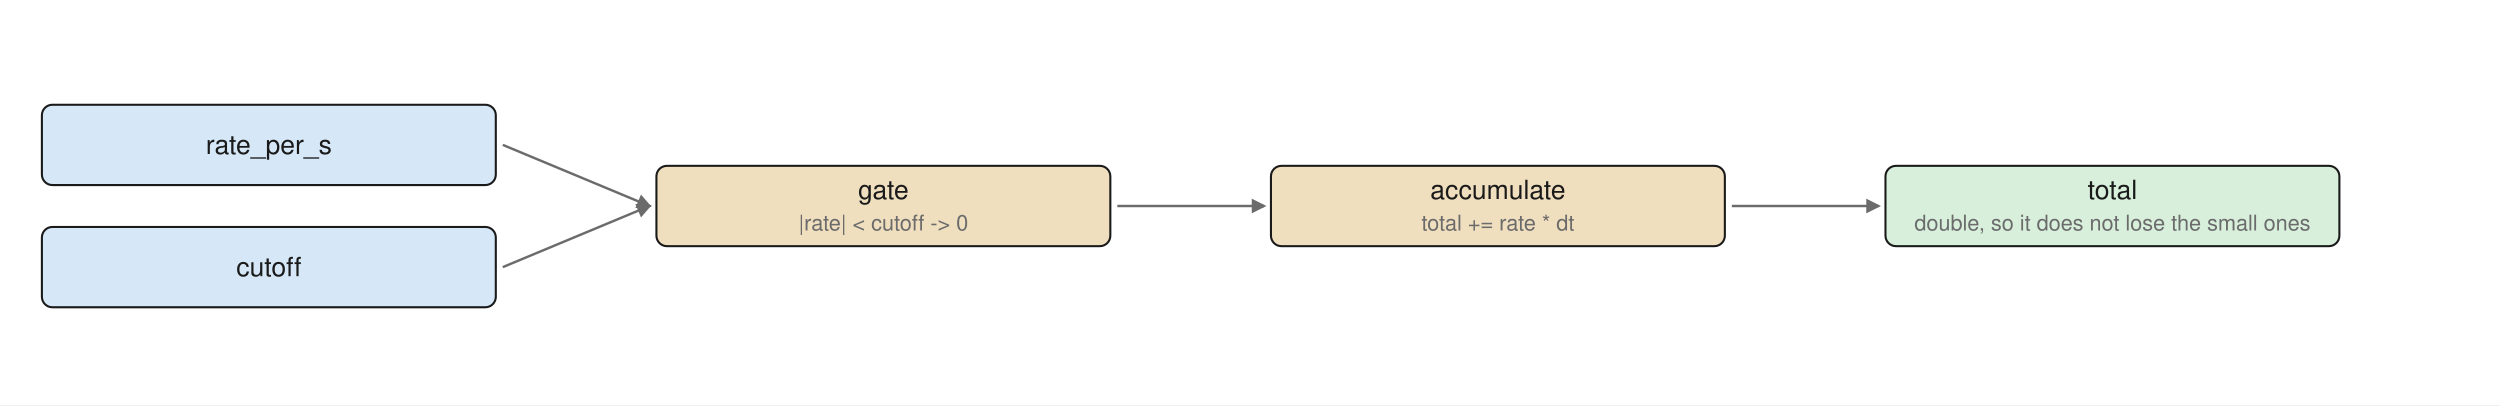
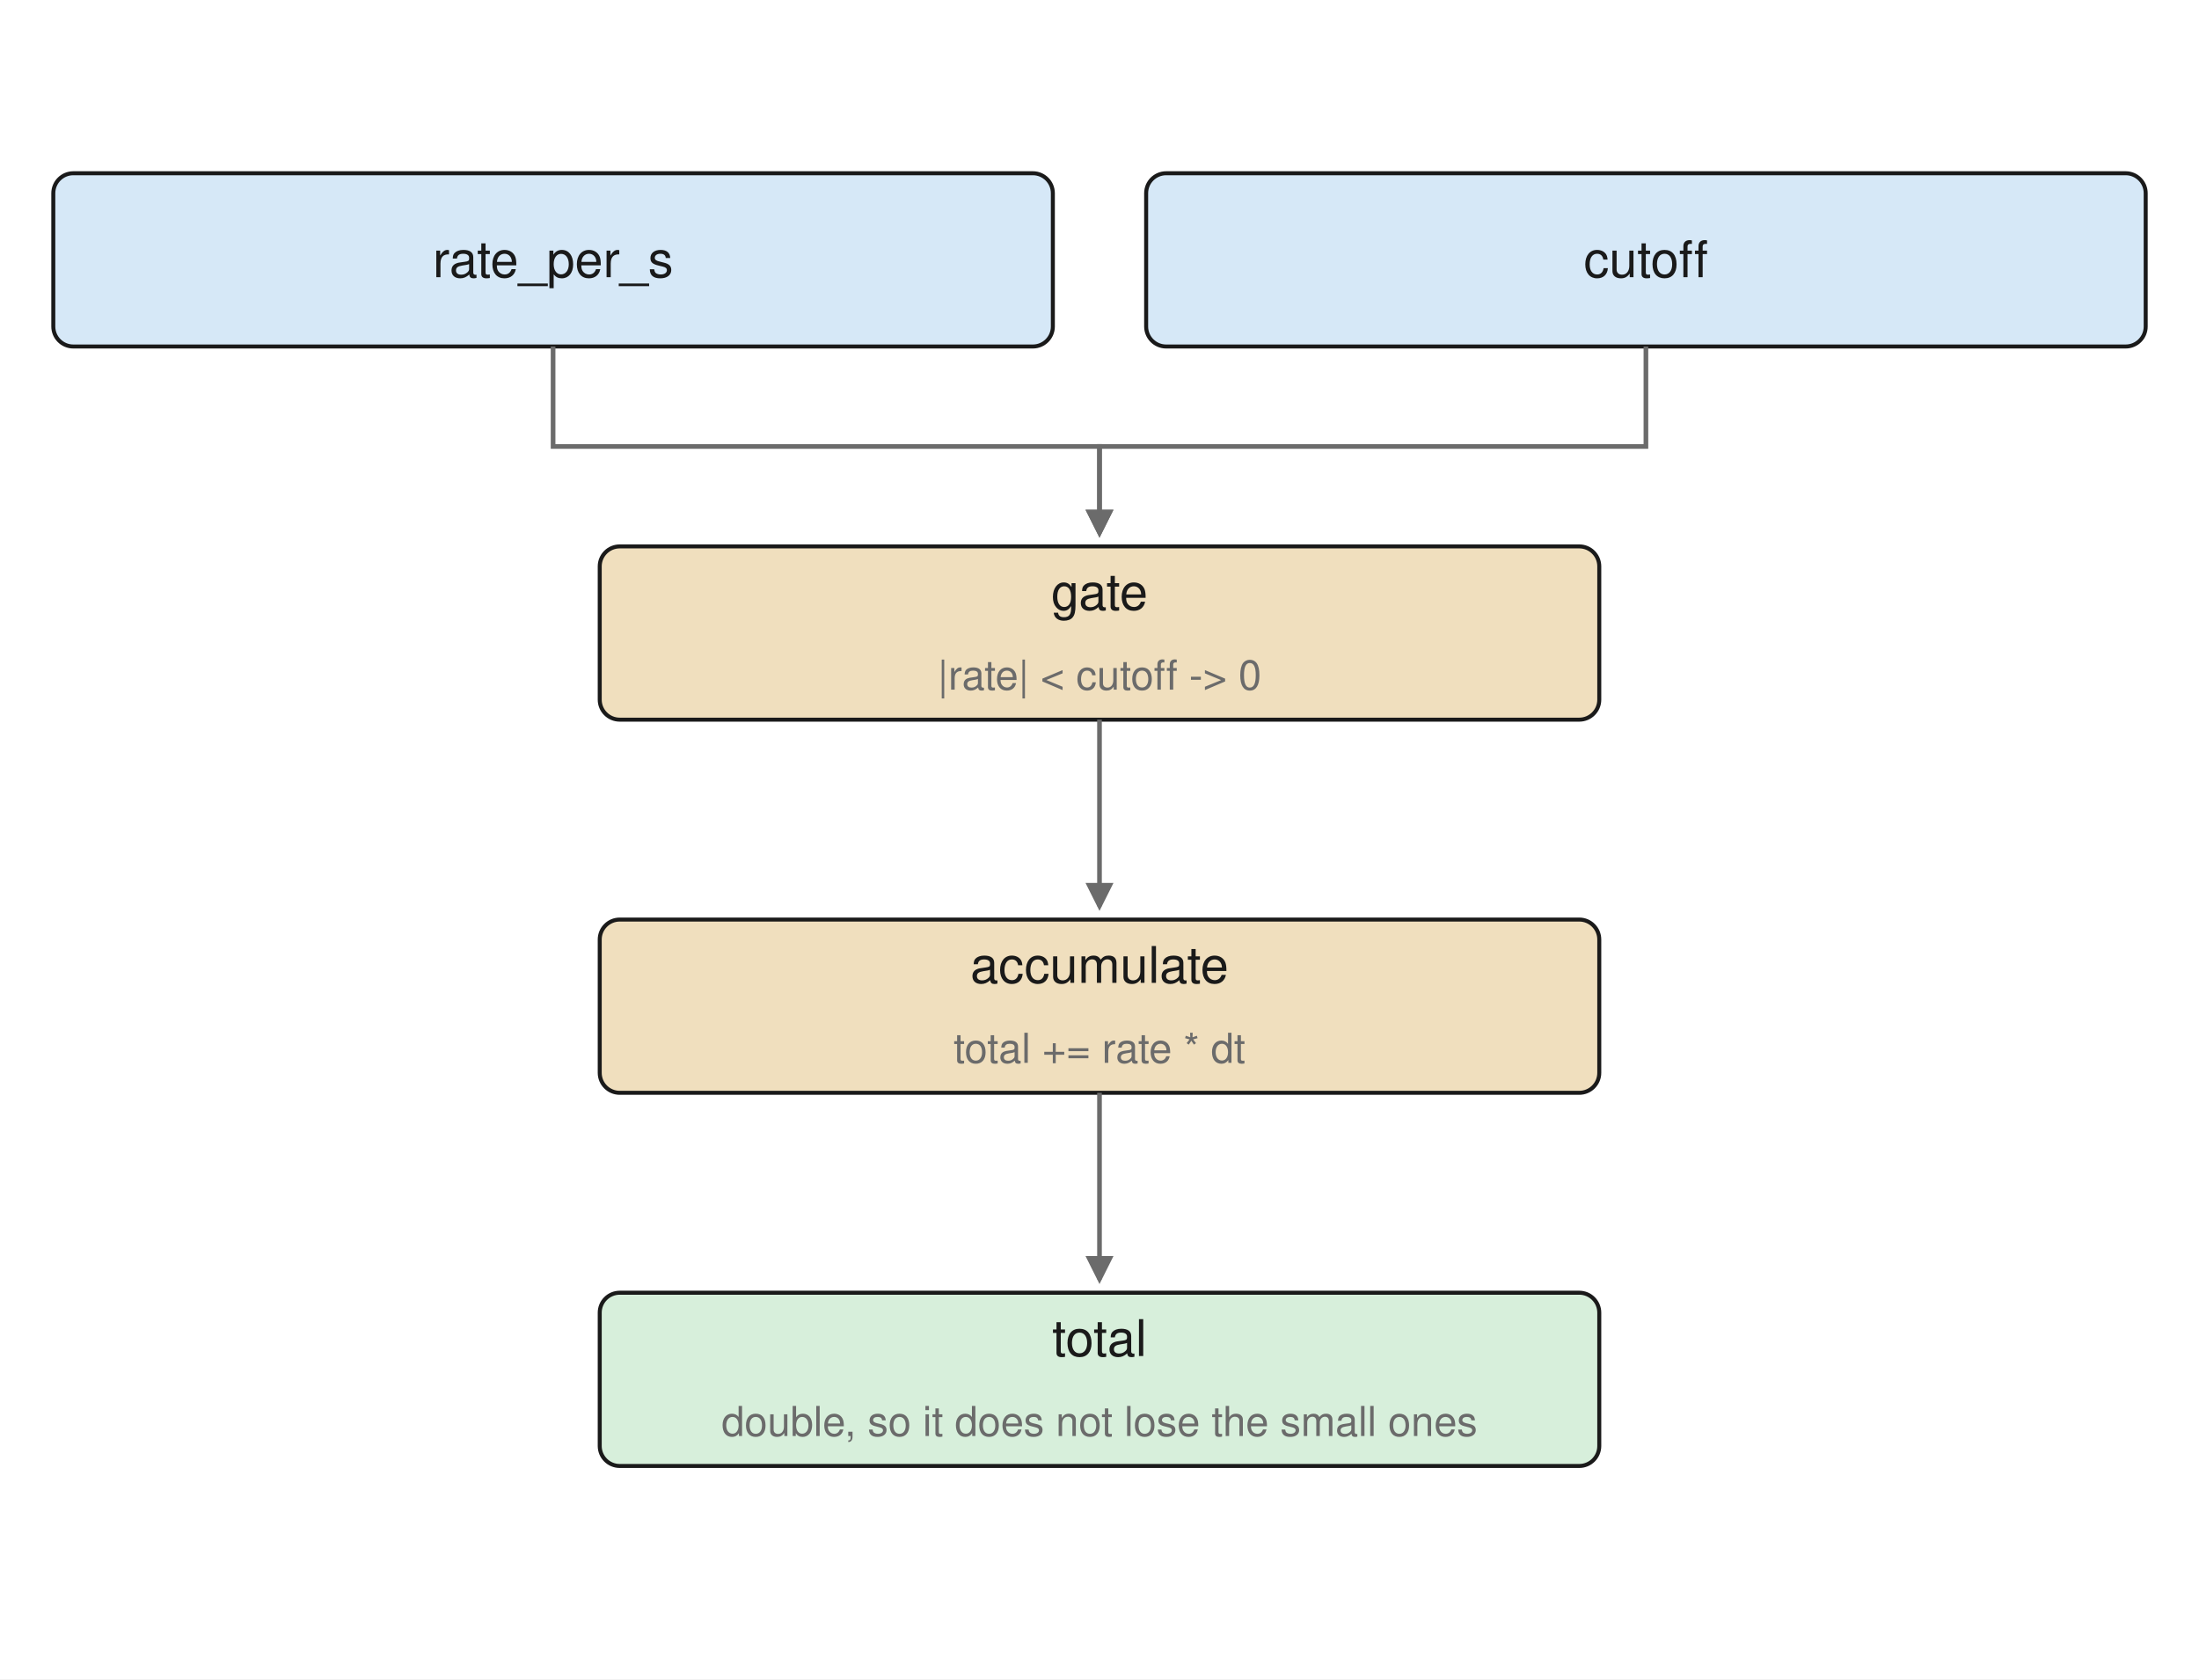
- <svg xmlns="http://www.w3.org/2000/svg" width="716" height="116" viewBox="0 0 716 116" style="max-width:100%;height:auto" content="&lt;mxfile host=&quot;app.diagrams.net&quot; type=&quot;device&quot;&gt;&lt;diagram id=&quot;block_Integral&quot; name=&quot;block_Integral&quot;&gt;&lt;mxGraphModel dx=&quot;716&quot; dy=&quot;116&quot; grid=&quot;0&quot; gridSize=&quot;10&quot; guides=&quot;1&quot; tooltips=&quot;1&quot; connect=&quot;1&quot; arrows=&quot;1&quot; fold=&quot;1&quot; page=&quot;1&quot; pageScale=&quot;1&quot; pageWidth=&quot;716&quot; pageHeight=&quot;116&quot; math=&quot;0&quot; shadow=&quot;0&quot;&gt;&lt;root&gt;&lt;mxCell id=&quot;0&quot;/&gt;&lt;mxCell id=&quot;1&quot; parent=&quot;0&quot;/&gt;&lt;mxCell id=&quot;n2&quot; value=&quot;rate_per_s&quot; style=&quot;rounded=1;fillColor=#d6e8f7;strokeColor=#1a1a1a;whiteSpace=wrap;html=1;fontSize=8&quot; vertex=&quot;1&quot; parent=&quot;1&quot;&gt;&lt;mxGeometry x=&quot;12&quot; y=&quot;30.0&quot; width=&quot;130&quot; height=&quot;23&quot; as=&quot;geometry&quot;/&gt;&lt;/mxCell&gt;&lt;mxCell id=&quot;n3&quot; value=&quot;cutoff&quot; style=&quot;rounded=1;fillColor=#d6e8f7;strokeColor=#1a1a1a;whiteSpace=wrap;html=1;fontSize=8&quot; vertex=&quot;1&quot; parent=&quot;1&quot;&gt;&lt;mxGeometry x=&quot;12&quot; y=&quot;65.0&quot; width=&quot;130&quot; height=&quot;23&quot; as=&quot;geometry&quot;/&gt;&lt;/mxCell&gt;&lt;mxCell id=&quot;n4&quot; value=&quot;gate&quot; style=&quot;rounded=1;fillColor=#f0dfbe;strokeColor=#1a1a1a;whiteSpace=wrap;html=1;fontSize=8&quot; vertex=&quot;1&quot; parent=&quot;1&quot;&gt;&lt;mxGeometry x=&quot;188&quot; y=&quot;47.5&quot; width=&quot;130&quot; height=&quot;23&quot; as=&quot;geometry&quot;/&gt;&lt;/mxCell&gt;&lt;mxCell id=&quot;n5&quot; value=&quot;accumulate&quot; style=&quot;rounded=1;fillColor=#f0dfbe;strokeColor=#1a1a1a;whiteSpace=wrap;html=1;fontSize=8&quot; vertex=&quot;1&quot; parent=&quot;1&quot;&gt;&lt;mxGeometry x=&quot;364&quot; y=&quot;47.5&quot; width=&quot;130&quot; height=&quot;23&quot; as=&quot;geometry&quot;/&gt;&lt;/mxCell&gt;&lt;mxCell id=&quot;n6&quot; value=&quot;total&quot; style=&quot;rounded=1;fillColor=#d7efdb;strokeColor=#1a1a1a;whiteSpace=wrap;html=1;fontSize=8&quot; vertex=&quot;1&quot; parent=&quot;1&quot;&gt;&lt;mxGeometry x=&quot;540&quot; y=&quot;47.5&quot; width=&quot;130&quot; height=&quot;23&quot; as=&quot;geometry&quot;/&gt;&lt;/mxCell&gt;&lt;mxCell id=&quot;e7&quot; value=&quot;&quot; style=&quot;edgeStyle=none;html=1;strokeColor=#6b6b6b;endArrow=block&quot; edge=&quot;1&quot; parent=&quot;1&quot;&gt;&lt;mxGeometry relative=&quot;1&quot; as=&quot;geometry&quot;&gt;&lt;mxPoint x=&quot;144&quot; y=&quot;41.5&quot; as=&quot;sourcePoint&quot;/&gt;&lt;mxPoint x=&quot;186&quot; y=&quot;59.0&quot; as=&quot;targetPoint&quot;/&gt;&lt;/mxGeometry&gt;&lt;/mxCell&gt;&lt;mxCell id=&quot;e8&quot; value=&quot;&quot; style=&quot;edgeStyle=none;html=1;strokeColor=#6b6b6b;endArrow=block&quot; edge=&quot;1&quot; parent=&quot;1&quot;&gt;&lt;mxGeometry relative=&quot;1&quot; as=&quot;geometry&quot;&gt;&lt;mxPoint x=&quot;144&quot; y=&quot;76.5&quot; as=&quot;sourcePoint&quot;/&gt;&lt;mxPoint x=&quot;186&quot; y=&quot;59.0&quot; as=&quot;targetPoint&quot;/&gt;&lt;/mxGeometry&gt;&lt;/mxCell&gt;&lt;mxCell id=&quot;e9&quot; value=&quot;&quot; style=&quot;edgeStyle=none;html=1;strokeColor=#6b6b6b;endArrow=block&quot; edge=&quot;1&quot; parent=&quot;1&quot;&gt;&lt;mxGeometry relative=&quot;1&quot; as=&quot;geometry&quot;&gt;&lt;mxPoint x=&quot;320&quot; y=&quot;59.0&quot; as=&quot;sourcePoint&quot;/&gt;&lt;mxPoint x=&quot;362&quot; y=&quot;59.0&quot; as=&quot;targetPoint&quot;/&gt;&lt;/mxGeometry&gt;&lt;/mxCell&gt;&lt;mxCell id=&quot;e10&quot; value=&quot;&quot; style=&quot;edgeStyle=none;html=1;strokeColor=#6b6b6b;endArrow=block&quot; edge=&quot;1&quot; parent=&quot;1&quot;&gt;&lt;mxGeometry relative=&quot;1&quot; as=&quot;geometry&quot;&gt;&lt;mxPoint x=&quot;496&quot; y=&quot;59.0&quot; as=&quot;sourcePoint&quot;/&gt;&lt;mxPoint x=&quot;538&quot; y=&quot;59.0&quot; as=&quot;targetPoint&quot;/&gt;&lt;/mxGeometry&gt;&lt;/mxCell&gt;&lt;/root&gt;&lt;/mxGraphModel&gt;&lt;/diagram&gt;&lt;/mxfile&gt;">
+ <svg xmlns="http://www.w3.org/2000/svg" width="330" height="252" viewBox="0 0 330 252" style="max-width:100%;height:auto" content="&lt;mxfile host=&quot;app.diagrams.net&quot; type=&quot;device&quot;&gt;&lt;diagram id=&quot;block_Integral&quot; name=&quot;block_Integral&quot;&gt;&lt;mxGraphModel dx=&quot;330&quot; dy=&quot;252&quot; grid=&quot;0&quot; gridSize=&quot;10&quot; guides=&quot;1&quot; tooltips=&quot;1&quot; connect=&quot;1&quot; arrows=&quot;1&quot; fold=&quot;1&quot; page=&quot;1&quot; pageScale=&quot;1&quot; pageWidth=&quot;330&quot; pageHeight=&quot;252&quot; math=&quot;0&quot; shadow=&quot;0&quot;&gt;&lt;root&gt;&lt;mxCell id=&quot;0&quot;/&gt;&lt;mxCell id=&quot;1&quot; parent=&quot;0&quot;/&gt;&lt;mxCell id=&quot;n2&quot; value=&quot;rate_per_s&quot; style=&quot;rounded=1;fillColor=#d6e8f7;strokeColor=#1a1a1a;whiteSpace=wrap;html=1;fontSize=8&quot; vertex=&quot;1&quot; parent=&quot;1&quot;&gt;&lt;mxGeometry x=&quot;8.0&quot; y=&quot;26&quot; width=&quot;150&quot; height=&quot;26&quot; as=&quot;geometry&quot;/&gt;&lt;/mxCell&gt;&lt;mxCell id=&quot;n3&quot; value=&quot;cutoff&quot; style=&quot;rounded=1;fillColor=#d6e8f7;strokeColor=#1a1a1a;whiteSpace=wrap;html=1;fontSize=8&quot; vertex=&quot;1&quot; parent=&quot;1&quot;&gt;&lt;mxGeometry x=&quot;172.0&quot; y=&quot;26&quot; width=&quot;150&quot; height=&quot;26&quot; as=&quot;geometry&quot;/&gt;&lt;/mxCell&gt;&lt;mxCell id=&quot;n4&quot; value=&quot;gate&quot; style=&quot;rounded=1;fillColor=#f0dfbe;strokeColor=#1a1a1a;whiteSpace=wrap;html=1;fontSize=8&quot; vertex=&quot;1&quot; parent=&quot;1&quot;&gt;&lt;mxGeometry x=&quot;90.0&quot; y=&quot;82&quot; width=&quot;150&quot; height=&quot;26&quot; as=&quot;geometry&quot;/&gt;&lt;/mxCell&gt;&lt;mxCell id=&quot;n5&quot; value=&quot;accumulate&quot; style=&quot;rounded=1;fillColor=#f0dfbe;strokeColor=#1a1a1a;whiteSpace=wrap;html=1;fontSize=8&quot; vertex=&quot;1&quot; parent=&quot;1&quot;&gt;&lt;mxGeometry x=&quot;90.0&quot; y=&quot;138&quot; width=&quot;150&quot; height=&quot;26&quot; as=&quot;geometry&quot;/&gt;&lt;/mxCell&gt;&lt;mxCell id=&quot;n6&quot; value=&quot;total&quot; style=&quot;rounded=1;fillColor=#d7efdb;strokeColor=#1a1a1a;whiteSpace=wrap;html=1;fontSize=8&quot; vertex=&quot;1&quot; parent=&quot;1&quot;&gt;&lt;mxGeometry x=&quot;90.0&quot; y=&quot;194&quot; width=&quot;150&quot; height=&quot;26&quot; as=&quot;geometry&quot;/&gt;&lt;/mxCell&gt;&lt;mxCell id=&quot;e7&quot; value=&quot;&quot; style=&quot;edgeStyle=none;html=1;strokeColor=#6b6b6b;endArrow=block&quot; edge=&quot;1&quot; parent=&quot;1&quot;&gt;&lt;mxGeometry relative=&quot;1&quot; as=&quot;geometry&quot;&gt;&lt;mxPoint x=&quot;83.0&quot; y=&quot;52&quot; as=&quot;sourcePoint&quot;/&gt;&lt;mxPoint x=&quot;165.0&quot; y=&quot;80&quot; as=&quot;targetPoint&quot;/&gt;&lt;Array as=&quot;points&quot;&gt;&lt;mxPoint x=&quot;83.0&quot; y=&quot;67.0&quot;/&gt;&lt;mxPoint x=&quot;165.0&quot; y=&quot;67.0&quot;/&gt;&lt;/Array&gt;&lt;/mxGeometry&gt;&lt;/mxCell&gt;&lt;mxCell id=&quot;e8&quot; value=&quot;&quot; style=&quot;edgeStyle=none;html=1;strokeColor=#6b6b6b;endArrow=block&quot; edge=&quot;1&quot; parent=&quot;1&quot;&gt;&lt;mxGeometry relative=&quot;1&quot; as=&quot;geometry&quot;&gt;&lt;mxPoint x=&quot;247.0&quot; y=&quot;52&quot; as=&quot;sourcePoint&quot;/&gt;&lt;mxPoint x=&quot;165.0&quot; y=&quot;80&quot; as=&quot;targetPoint&quot;/&gt;&lt;Array as=&quot;points&quot;&gt;&lt;mxPoint x=&quot;247.0&quot; y=&quot;67.0&quot;/&gt;&lt;mxPoint x=&quot;165.0&quot; y=&quot;67.0&quot;/&gt;&lt;/Array&gt;&lt;/mxGeometry&gt;&lt;/mxCell&gt;&lt;mxCell id=&quot;e9&quot; value=&quot;&quot; style=&quot;edgeStyle=none;html=1;strokeColor=#6b6b6b;endArrow=block&quot; edge=&quot;1&quot; parent=&quot;1&quot;&gt;&lt;mxGeometry relative=&quot;1&quot; as=&quot;geometry&quot;&gt;&lt;mxPoint x=&quot;165.0&quot; y=&quot;108&quot; as=&quot;sourcePoint&quot;/&gt;&lt;mxPoint x=&quot;165.0&quot; y=&quot;136&quot; as=&quot;targetPoint&quot;/&gt;&lt;/mxGeometry&gt;&lt;/mxCell&gt;&lt;mxCell id=&quot;e10&quot; value=&quot;&quot; style=&quot;edgeStyle=none;html=1;strokeColor=#6b6b6b;endArrow=block&quot; edge=&quot;1&quot; parent=&quot;1&quot;&gt;&lt;mxGeometry relative=&quot;1&quot; as=&quot;geometry&quot;&gt;&lt;mxPoint x=&quot;165.0&quot; y=&quot;164&quot; as=&quot;sourcePoint&quot;/&gt;&lt;mxPoint x=&quot;165.0&quot; y=&quot;192&quot; as=&quot;targetPoint&quot;/&gt;&lt;/mxGeometry&gt;&lt;/mxCell&gt;&lt;/root&gt;&lt;/mxGraphModel&gt;&lt;/diagram&gt;&lt;/mxfile&gt;">
  <defs>
    <marker id="a" markerWidth="6" markerHeight="6" refX="5" refY="3" orient="auto">
      <path d="M0,0 L6,3 L0,6 z" fill="#6b6b6b" />
    </marker>
  </defs>
-   <rect width="716" height="116" fill="#ffffff" />
-   <rect x="12" y="30.0" width="130" height="23" rx="3" fill="#d6e8f7" stroke="#1a1a1a" stroke-width="0.6" />
-   <text x="77.0" y="44.1" font-family="Helvetica,Arial,sans-serif" font-size="7.6" fill="#1a1a1a" text-anchor="middle">rate_per_s</text>
-   <rect x="12" y="65.0" width="130" height="23" rx="3" fill="#d6e8f7" stroke="#1a1a1a" stroke-width="0.6" />
-   <text x="77.0" y="79.1" font-family="Helvetica,Arial,sans-serif" font-size="7.6" fill="#1a1a1a" text-anchor="middle">cutoff</text>
-   <rect x="188" y="47.5" width="130" height="23" rx="3" fill="#f0dfbe" stroke="#1a1a1a" stroke-width="0.6" />
-   <text x="253.0" y="57.0" font-family="Helvetica,Arial,sans-serif" font-size="7.6" fill="#1a1a1a" text-anchor="middle">gate</text>
-   <text x="253.0" y="66.0" font-family="Helvetica,Arial,sans-serif" font-size="6.2" fill="#6b6b6b" text-anchor="middle">|rate| &lt; cutoff -&gt; 0</text>
-   <rect x="364" y="47.5" width="130" height="23" rx="3" fill="#f0dfbe" stroke="#1a1a1a" stroke-width="0.6" />
-   <text x="429.0" y="57.0" font-family="Helvetica,Arial,sans-serif" font-size="7.6" fill="#1a1a1a" text-anchor="middle">accumulate</text>
-   <text x="429.0" y="66.0" font-family="Helvetica,Arial,sans-serif" font-size="6.2" fill="#6b6b6b" text-anchor="middle">total += rate * dt</text>
-   <rect x="540" y="47.5" width="130" height="23" rx="3" fill="#d7efdb" stroke="#1a1a1a" stroke-width="0.6" />
-   <text x="605.0" y="57.0" font-family="Helvetica,Arial,sans-serif" font-size="7.6" fill="#1a1a1a" text-anchor="middle">total</text>
-   <text x="605.0" y="66.0" font-family="Helvetica,Arial,sans-serif" font-size="6.2" fill="#6b6b6b" text-anchor="middle">double, so it does not lose the small ones</text>
-   <polyline points="144,41.5 186,59.0" fill="none" stroke="#6b6b6b" stroke-width="0.7" marker-end="url(#a)" />
-   <polyline points="144,76.5 186,59.0" fill="none" stroke="#6b6b6b" stroke-width="0.7" marker-end="url(#a)" />
-   <polyline points="320,59.0 362,59.0" fill="none" stroke="#6b6b6b" stroke-width="0.7" marker-end="url(#a)" />
-   <polyline points="496,59.0 538,59.0" fill="none" stroke="#6b6b6b" stroke-width="0.7" marker-end="url(#a)" />
+   <rect width="330" height="252" fill="#ffffff" />
+   <rect x="8.0" y="26" width="150" height="26" rx="3" fill="#d6e8f7" stroke="#1a1a1a" stroke-width="0.6" />
+   <text x="83.0" y="41.6" font-family="Helvetica,Arial,sans-serif" font-size="7.6" fill="#1a1a1a" text-anchor="middle">rate_per_s</text>
+   <rect x="172.0" y="26" width="150" height="26" rx="3" fill="#d6e8f7" stroke="#1a1a1a" stroke-width="0.6" />
+   <text x="247.0" y="41.6" font-family="Helvetica,Arial,sans-serif" font-size="7.6" fill="#1a1a1a" text-anchor="middle">cutoff</text>
+   <rect x="90.0" y="82" width="150" height="26" rx="3" fill="#f0dfbe" stroke="#1a1a1a" stroke-width="0.6" />
+   <text x="165.0" y="91.5" font-family="Helvetica,Arial,sans-serif" font-size="7.6" fill="#1a1a1a" text-anchor="middle">gate</text>
+   <text x="165.0" y="103.5" font-family="Helvetica,Arial,sans-serif" font-size="6.2" fill="#6b6b6b" text-anchor="middle">|rate| &lt; cutoff -&gt; 0</text>
+   <rect x="90.0" y="138" width="150" height="26" rx="3" fill="#f0dfbe" stroke="#1a1a1a" stroke-width="0.6" />
+   <text x="165.0" y="147.5" font-family="Helvetica,Arial,sans-serif" font-size="7.6" fill="#1a1a1a" text-anchor="middle">accumulate</text>
+   <text x="165.0" y="159.5" font-family="Helvetica,Arial,sans-serif" font-size="6.2" fill="#6b6b6b" text-anchor="middle">total += rate * dt</text>
+   <rect x="90.0" y="194" width="150" height="26" rx="3" fill="#d7efdb" stroke="#1a1a1a" stroke-width="0.6" />
+   <text x="165.0" y="203.5" font-family="Helvetica,Arial,sans-serif" font-size="7.6" fill="#1a1a1a" text-anchor="middle">total</text>
+   <text x="165.0" y="215.5" font-family="Helvetica,Arial,sans-serif" font-size="6.2" fill="#6b6b6b" text-anchor="middle">double, so it does not lose the small ones</text>
+   <polyline points="83.0,52 83.0,67.0 165.0,67.0 165.0,80" fill="none" stroke="#6b6b6b" stroke-width="0.7" marker-end="url(#a)" />
+   <polyline points="247.0,52 247.0,67.0 165.0,67.0 165.0,80" fill="none" stroke="#6b6b6b" stroke-width="0.7" marker-end="url(#a)" />
+   <polyline points="165.0,108 165.0,136" fill="none" stroke="#6b6b6b" stroke-width="0.7" marker-end="url(#a)" />
+   <polyline points="165.0,164 165.0,192" fill="none" stroke="#6b6b6b" stroke-width="0.7" marker-end="url(#a)" />
</svg>
